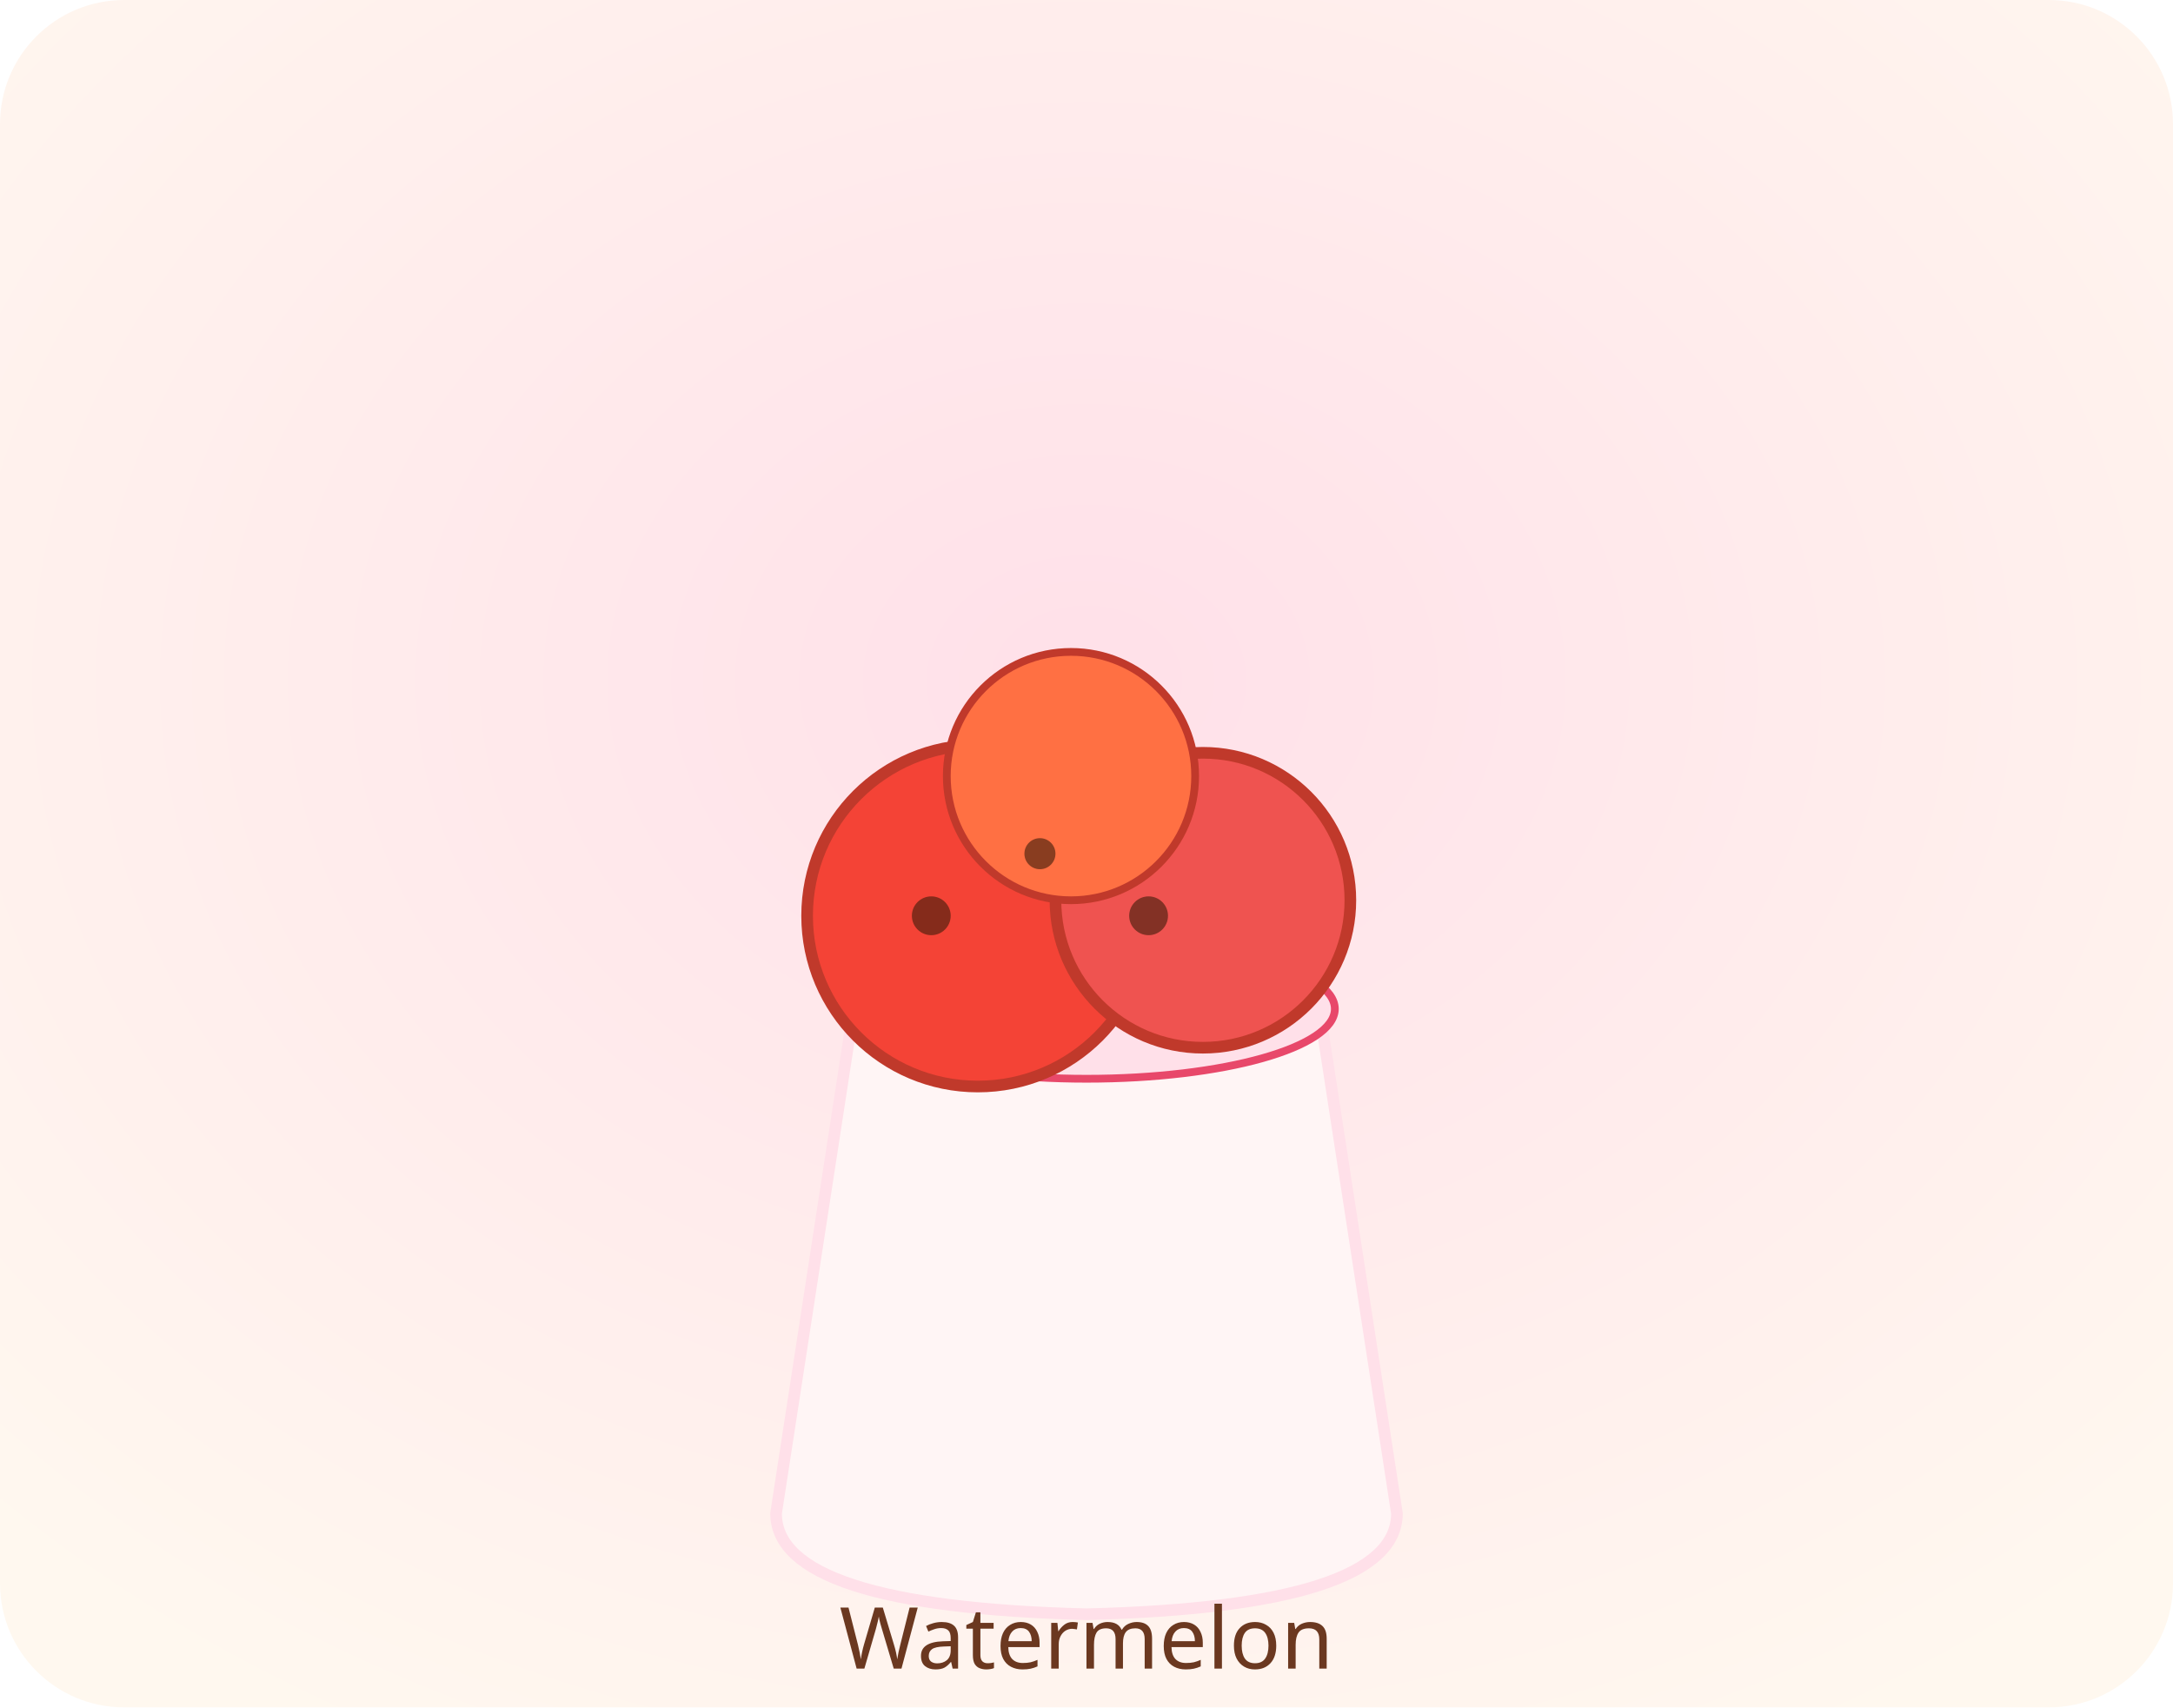
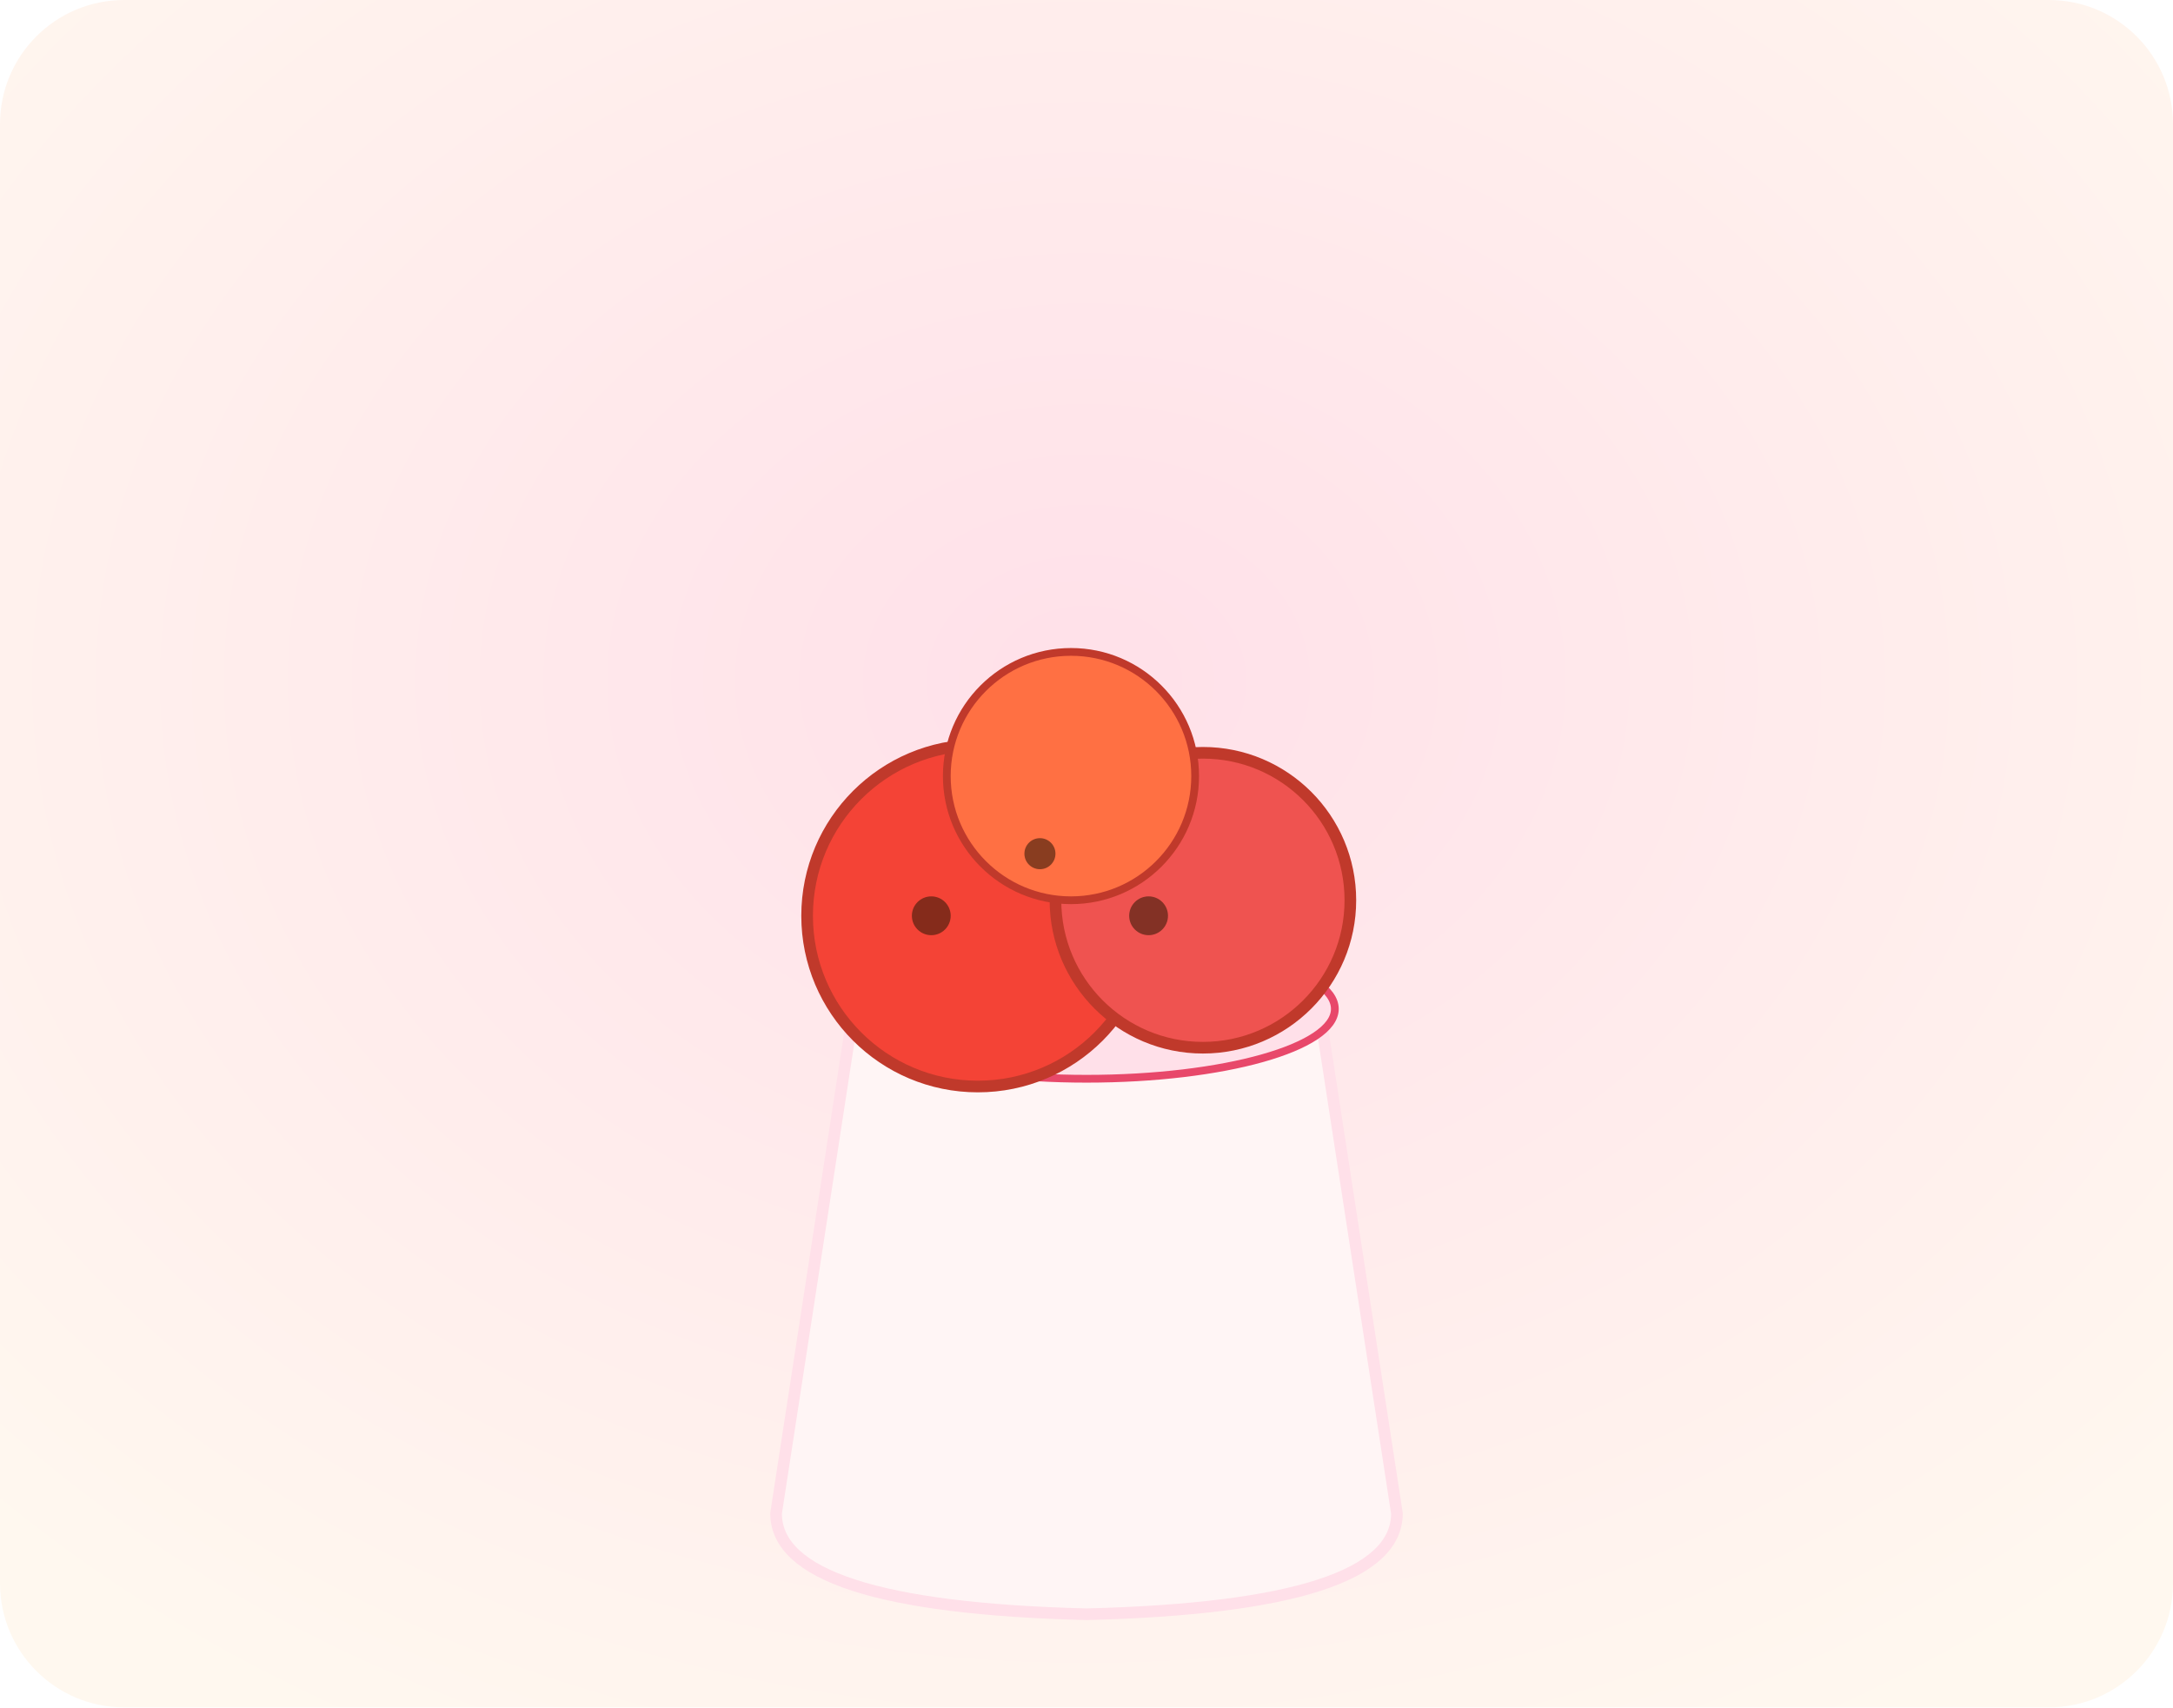
<svg xmlns="http://www.w3.org/2000/svg" viewBox="0 0 280 220">
  <defs>
    <radialGradient id="pbg" cx="50%" cy="40%" r="70%">
      <stop offset="0%" stop-color="#FFE0E9" />
      <stop offset="100%" stop-color="#FFF8EF" />
    </radialGradient>
  </defs>
  <rect width="280" height="220" rx="16" fill="url(#pbg)" />
  <path d="M100,195 Q100,207 140,208 Q180,207 180,195 L170,130 L110,130 Z" fill="#FFF5F5" stroke="#FFE0E9" stroke-width="1.5" />
  <ellipse cx="140" cy="130" rx="32" ry="9" fill="#FFE0E9" stroke="#E8486A" stroke-width="1" />
  <circle cx="126" cy="118" r="22" fill="#F44336" stroke="#C0392B" stroke-width="1.5" />
  <circle cx="155" cy="116" r="19" fill="#EF5350" stroke="#C0392B" stroke-width="1.5" />
  <circle cx="138" cy="100" r="16" fill="#FF7043" stroke="#C0392B" stroke-width="1" />
  <circle cx="120" cy="118" r="2.5" fill="#3A1A08" opacity="0.6" />
  <circle cx="134" cy="110" r="2" fill="#3A1A08" opacity="0.6" />
  <circle cx="148" cy="118" r="2.5" fill="#3A1A08" opacity="0.6" />
-   <text x="140" y="215" text-anchor="middle" font-size="11" fill="#6B3820" font-family="sans-serif">Watermelon</text>
</svg>
